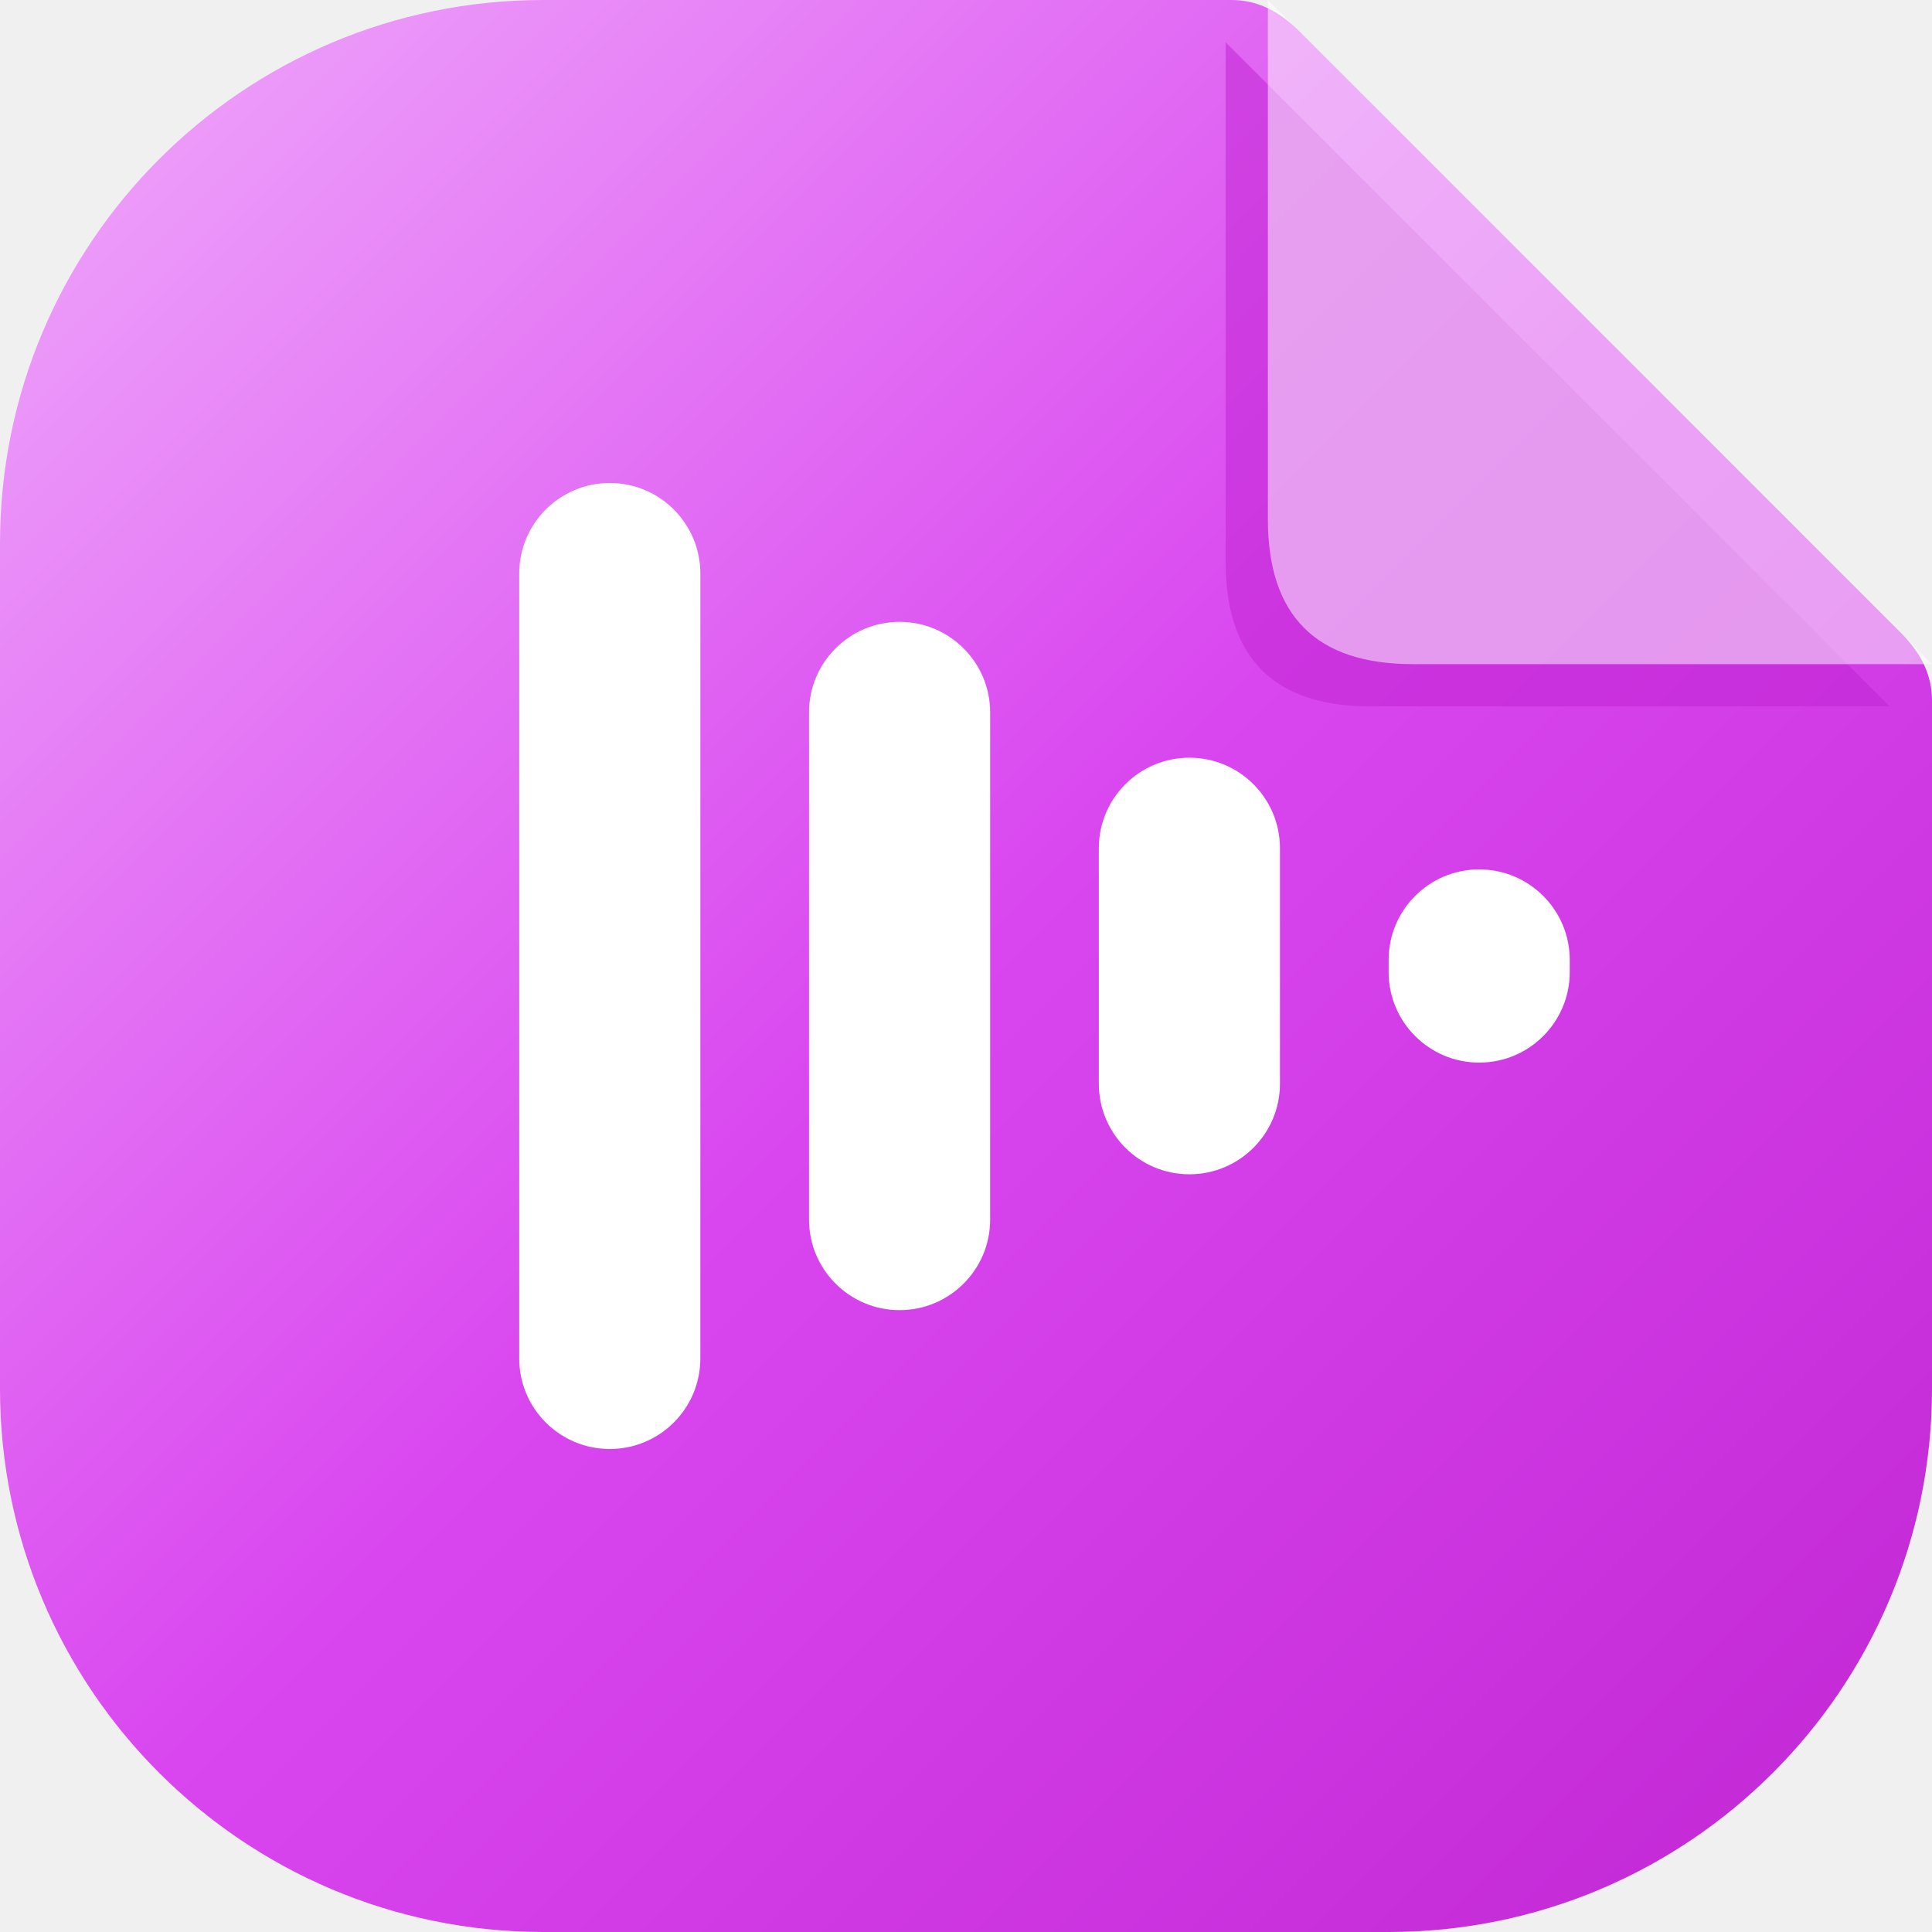
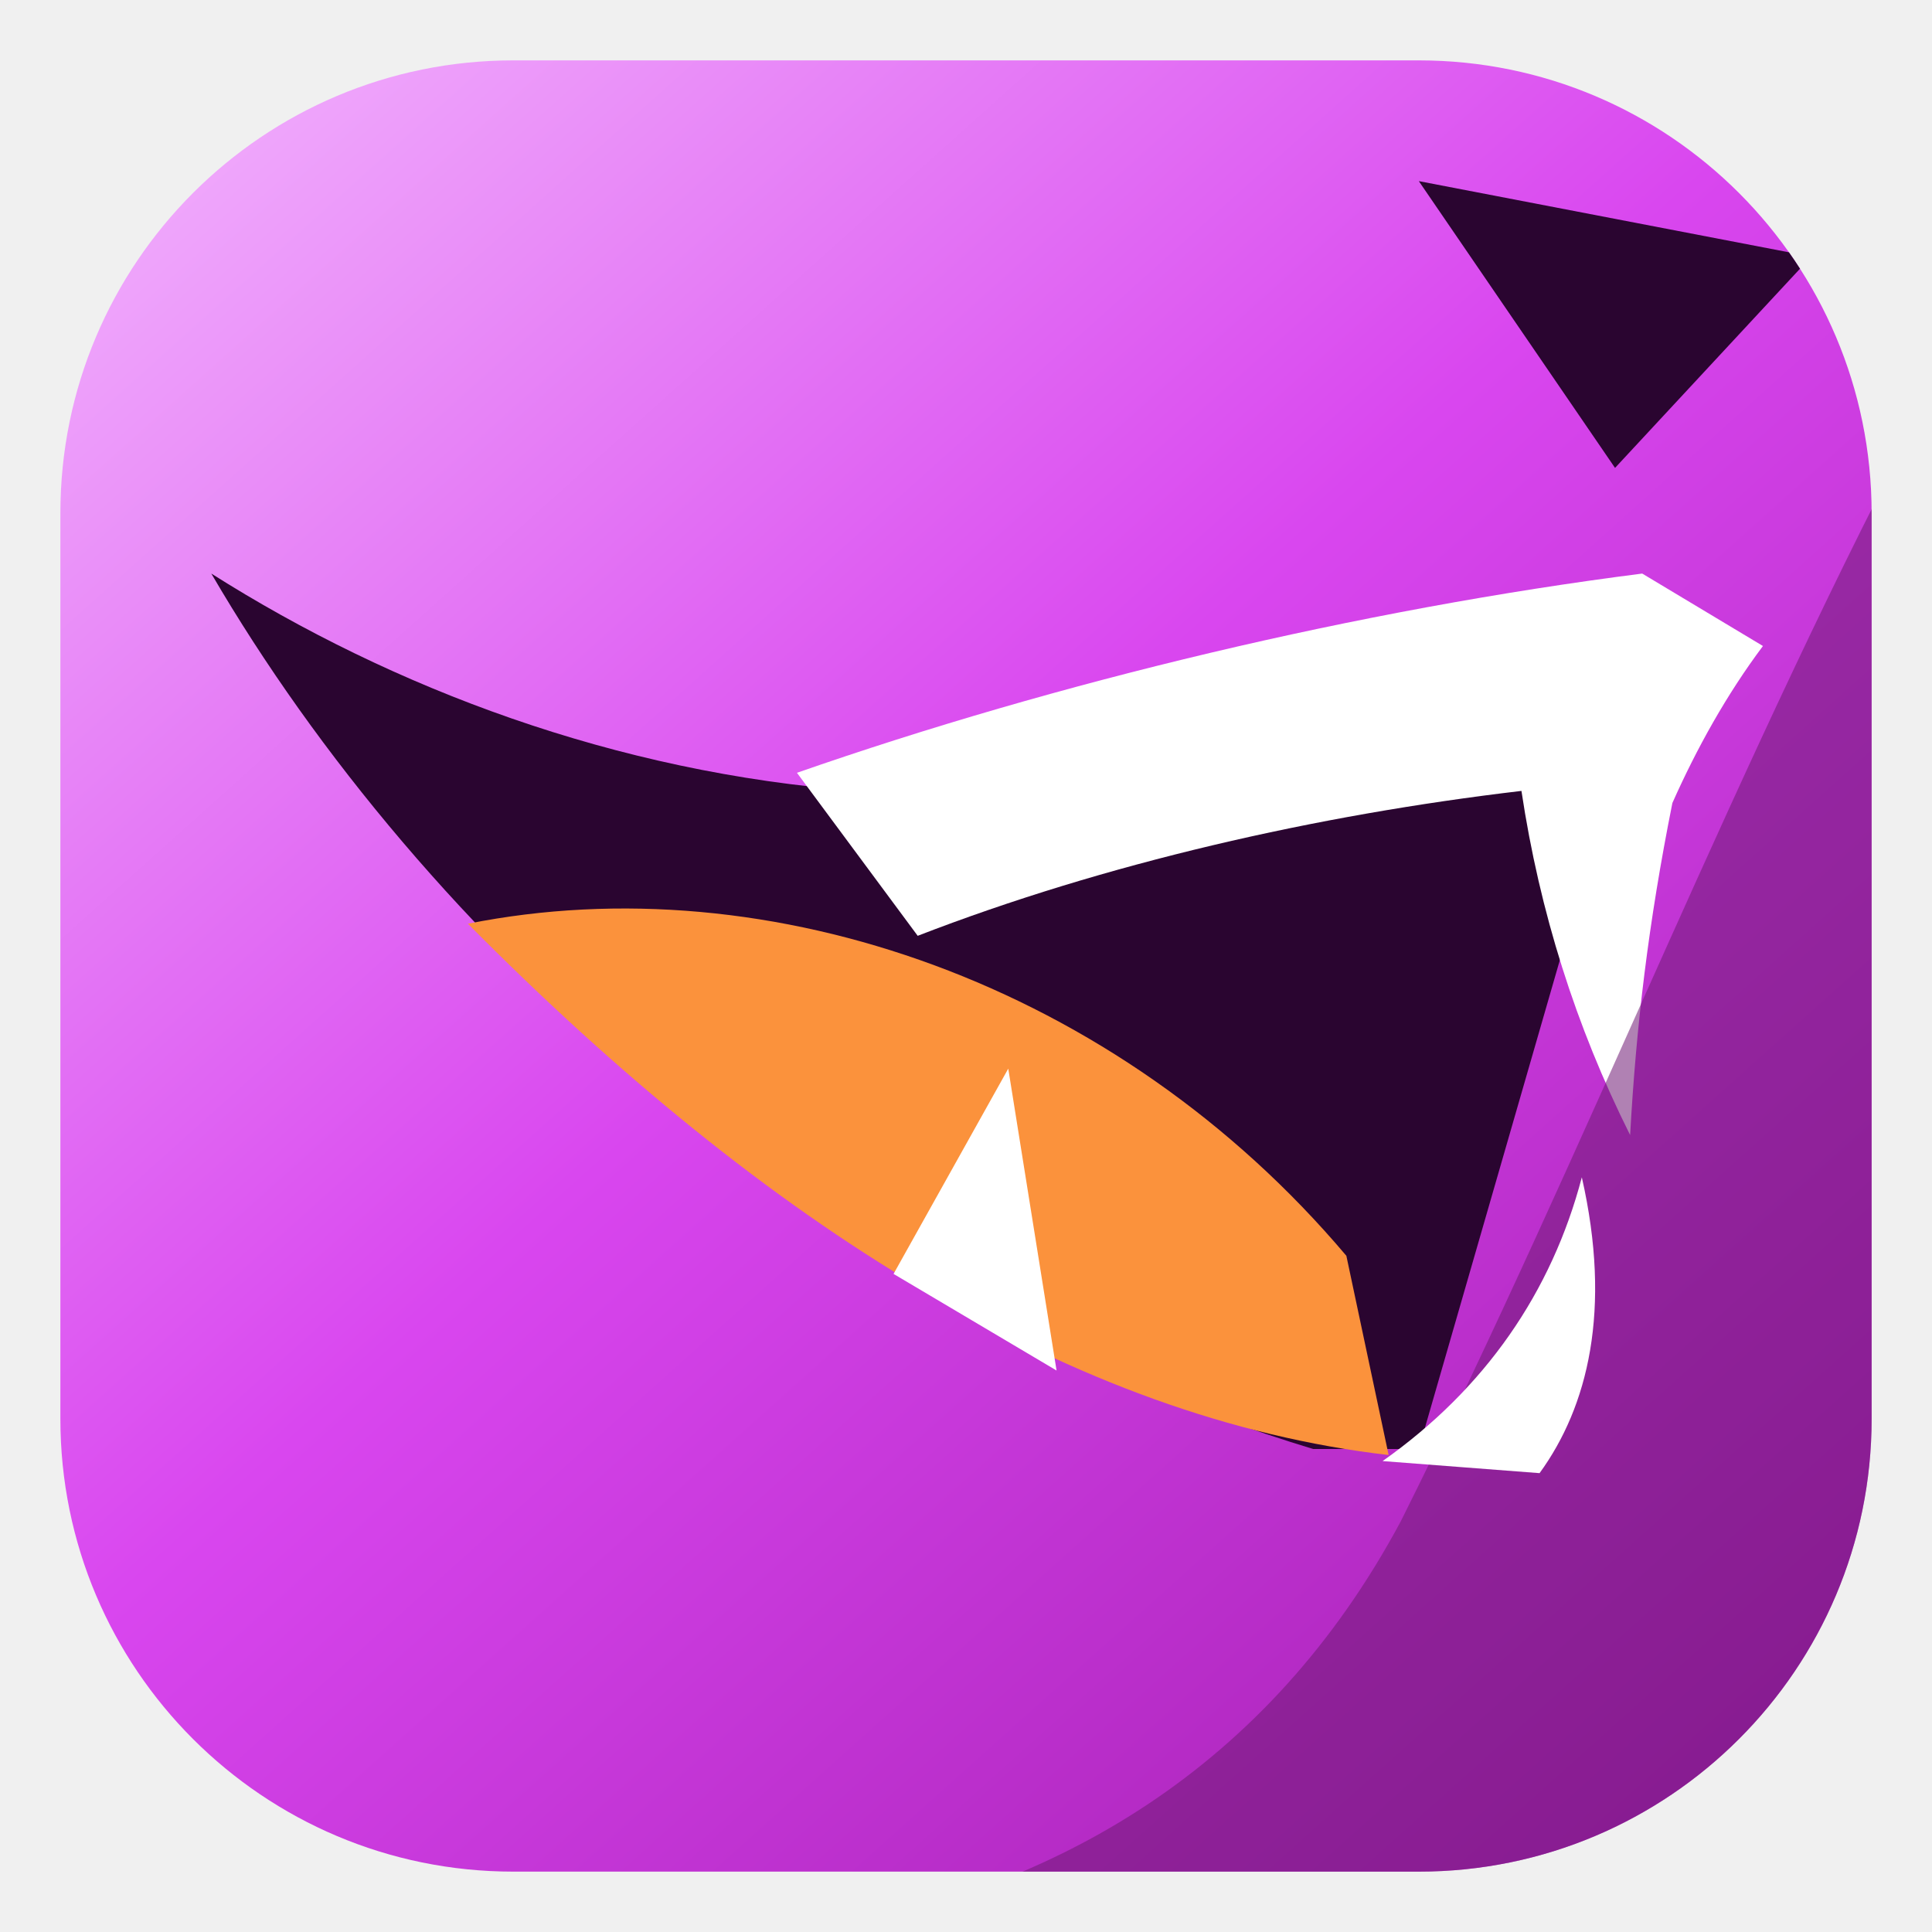
- <svg xmlns="http://www.w3.org/2000/svg" viewBox="0 0 32 32">
+ <svg xmlns="http://www.w3.org/2000/svg" viewBox="0 0 64 64">
  <defs>
-     <linearGradient id="g" x1="0" y1="0" x2="1" y2="1">
+     <linearGradient id="t" x1="6" y1="4" x2="58" y2="62" gradientUnits="userSpaceOnUse">
      <stop offset="0" stop-color="#f0abfc" />
-       <stop offset=".5" stop-color="#d946ef" />
-       <stop offset="1" stop-color="#c026d3" />
+       <stop offset=".45" stop-color="#d946ef" />
+       <stop offset="1" stop-color="#a21caf" />
    </linearGradient>
+     <clipPath id="c">
+       <rect x="2" y="2" width="60" height="60" rx="15" />
+     </clipPath>
  </defs>
-   <path fill="url(#g)" d="M9 0H20.4Q21 0 21.5 .5L31.5 10.5Q32 11 32 11.6V23A9 9 0 0 1 23 32H9A9 9 0 0 1 0 23V9A9 9 0 0 1 9 0Z" />
-   <path fill="#c026d3" fill-opacity=".55" transform="translate(-.7 .7)" d="M21 0V8.6Q21 11 23.4 11H32Z" />
-   <path fill="#fff" fill-opacity=".5" d="M21 0V8.6Q21 11 23.4 11H32Z" />
-   <g fill="#fff">
-     <rect x="8.6" y="8" width="3" height="16" rx="1.5" />
-     <rect x="13.4" y="10.3" width="3" height="11.4" rx="1.5" />
-     <rect x="18.2" y="12.55" width="3" height="6.9" rx="1.5" />
-     <rect x="23" y="14.4" width="3" height="3.2" rx="1.5" />
+   <rect x="2" y="2" width="60" height="60" rx="15" fill="url(#t)" />
+   <g clip-path="url(#c)">
+     <path d="M47 6 L60 8.5 L53.5 15.5 Z" fill="#2a0530" />
+     <path d="M7 19 C14 31 27 43 43.5 48 L47 48 L54.5 22 C45 21.6 36.5 23.5 28.4 26.2 C20.4 25.6 13 22.8 7 19Z" fill="#2a0530" />
+     <path d="M15.5 30.6 C25.5 28.6 37 32.6 44.6 41.6 L46 48.2 C35.6 47 25.4 40.6 15.5 30.6Z" fill="#fb923c" />
+     <path d="M29.6 42.2 L33.4 35.4 L35 45.4 Z" fill="#fff" />
+     <path d="M26.4 25.6 C35 22.6 45 20.2 54.4 19 L58.4 21.4 C57.2 23 56.2 24.8 55.4 26.6 C54.6 30.6 54.2 34 54 37.6 C52.2 34 51 30.2 50.4 26.2 C43.6 27 36.6 28.6 30.4 31 Z" fill="#fff" />
+     <path d="M64 13 C57.6 25 52.6 38 46.4 50.4 C42 58.6 35 62.6 27 64 H64Z" fill="#701a75" opacity=".55" />
+     <path d="M45.8 48.4 C49.2 46 51.4 42.8 52.4 39 C53.4 43.4 52.6 46.6 51 48.8 Z" fill="#fff" />
  </g>
</svg>
